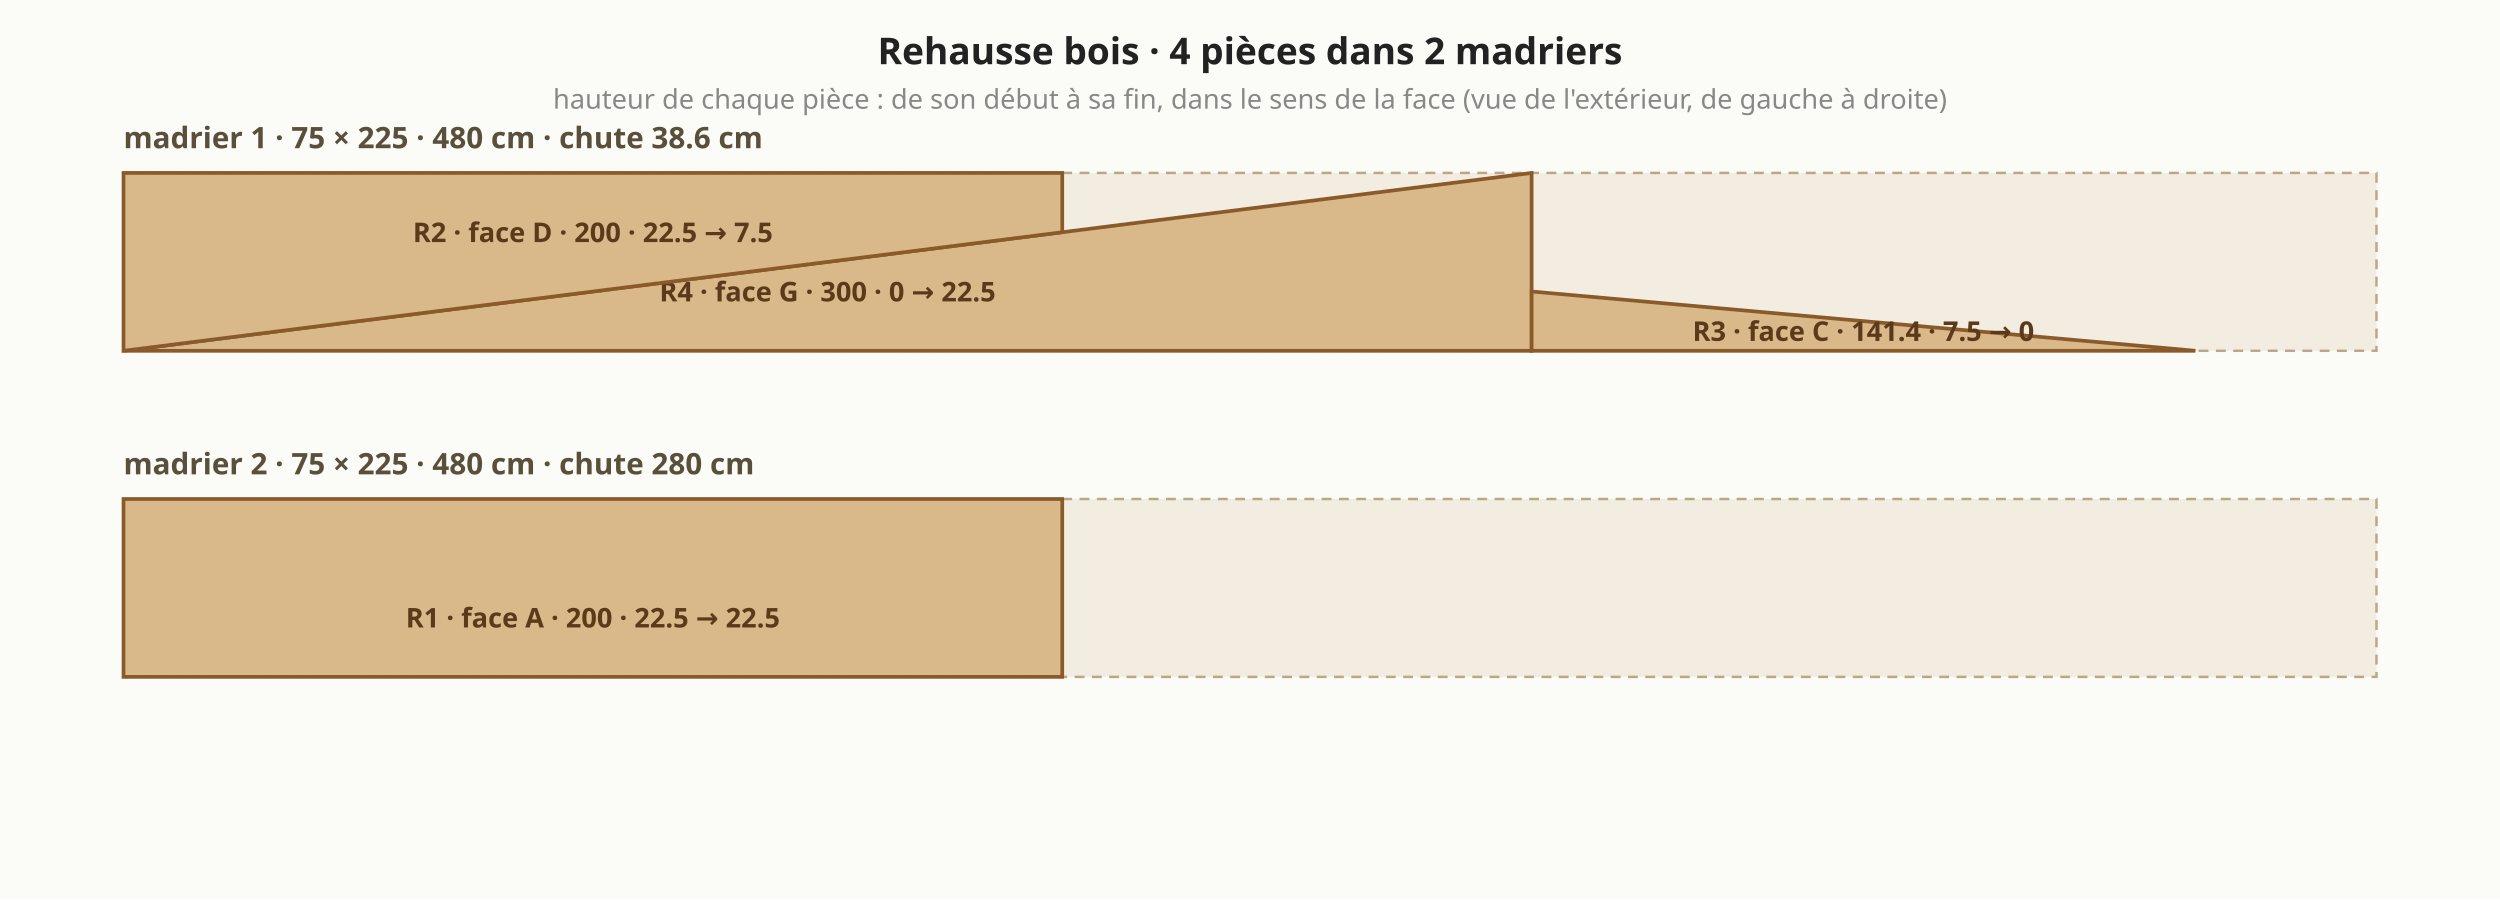
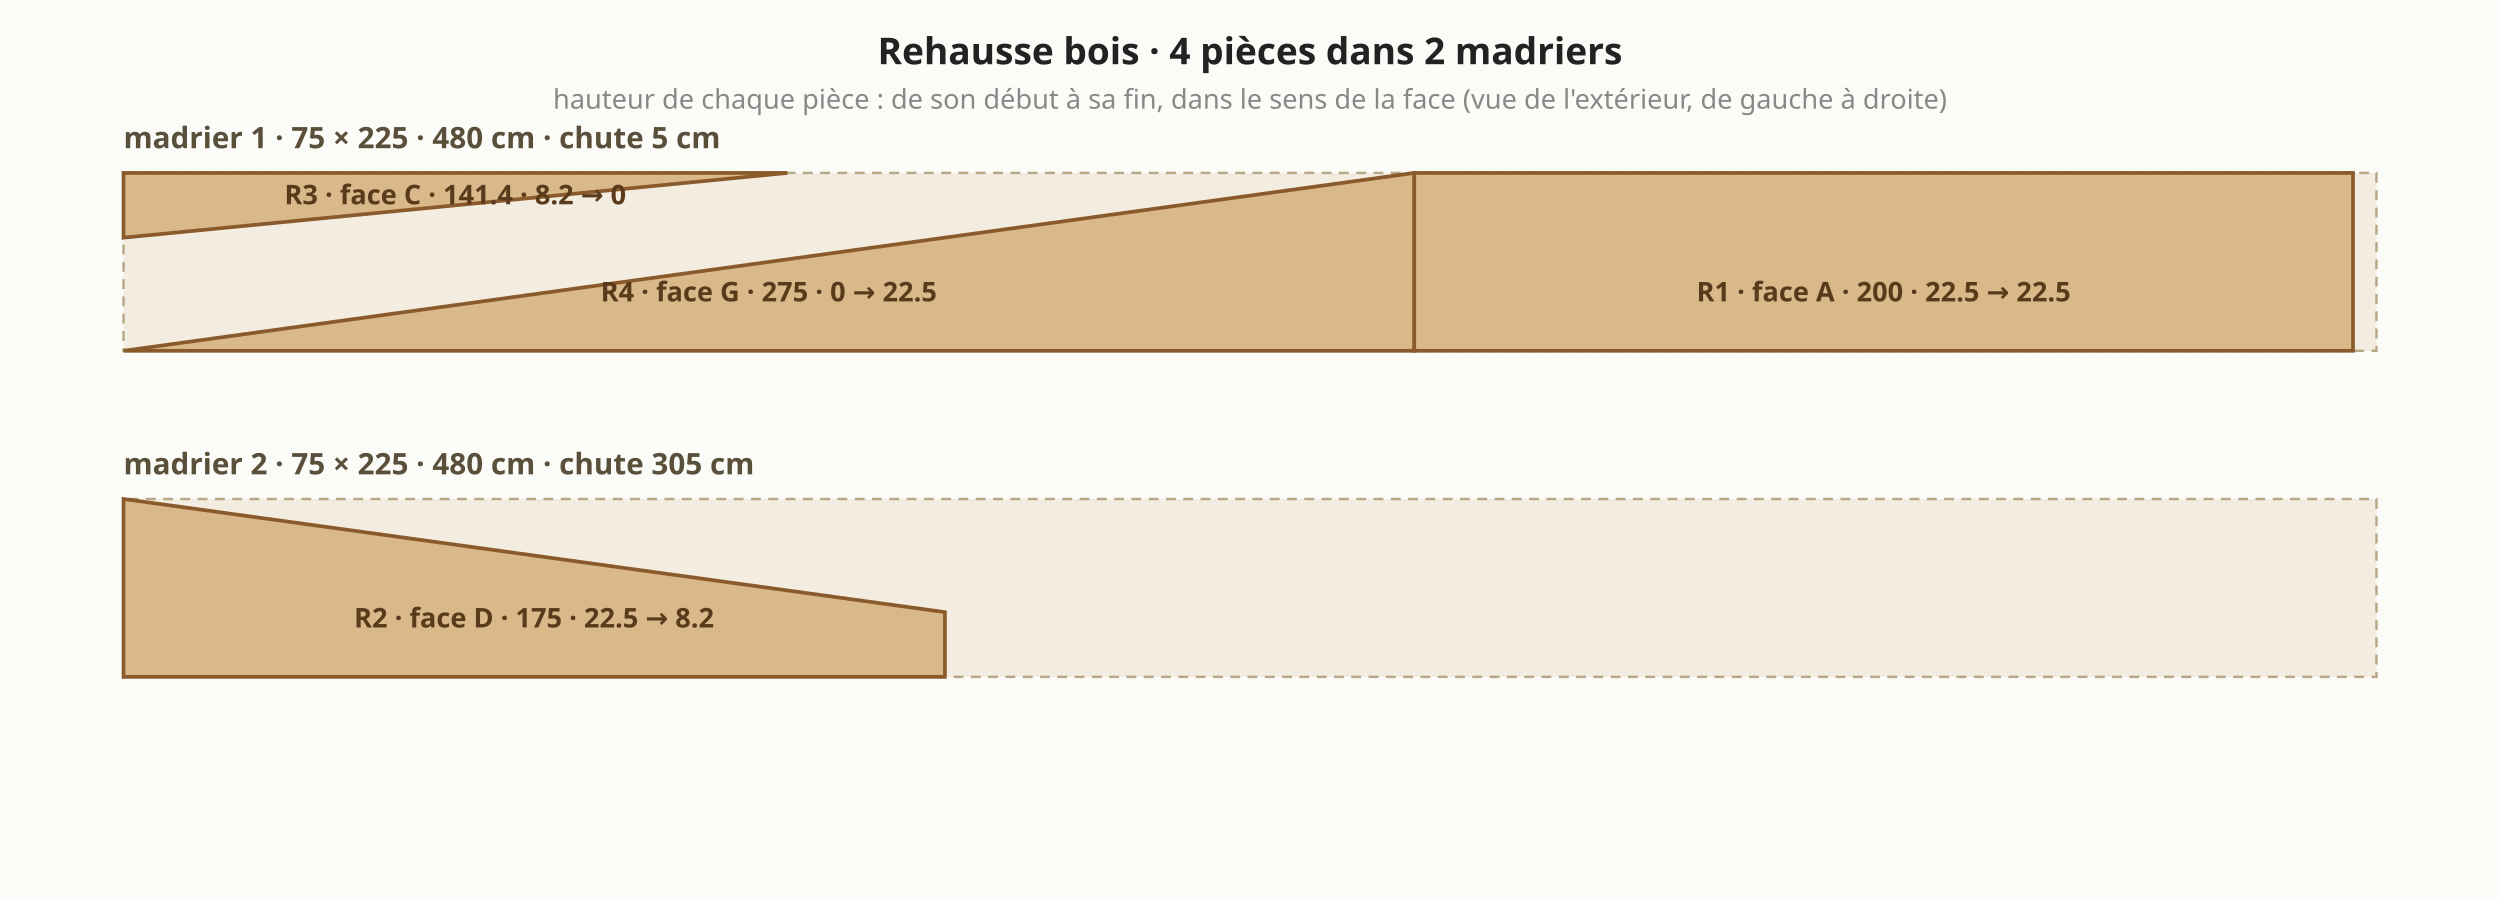
<svg xmlns="http://www.w3.org/2000/svg" viewBox="0 0 1012 364" font-family="system-ui,sans-serif" font-size="13">
  <rect width="1012" height="364" fill="#fbfbf8" />
-   <text x="50.0" y="60.0" text-anchor="start" fill="#5a4f3a" font-size="12" font-weight="bold">madrier 1 · 75 × 225 · 480 cm · chute 38.6 cm</text>
+   <text x="50.0" y="60.0" text-anchor="start" fill="#5a4f3a" font-size="12" font-weight="bold">madrier 1 · 75 × 225 · 480 cm · chute 5 cm</text>
  <polygon points="50.0,142.0 962.0,142.0 962.0,70.0 50.0,70.0" fill="#f3ece0" stroke="#b8a888" stroke-width="1" stroke-dasharray="4 3" />
-   <polygon points="50.0,142.0 620.0,142.0 620.0,70.0 50.0,142.0" fill="#d9b98a" stroke="#8a5a2b" stroke-width="1.5" />
-   <text x="335.0" y="122.0" text-anchor="middle" fill="#5a3a1a" font-size="11" font-weight="bold">R4 · face G · 300 · 0 → 22.5</text>
-   <polygon points="50.0,70.0 430.0,70.0 430.0,94.0 50.0,142.0" fill="#d9b98a" stroke="#8a5a2b" stroke-width="1.5" />
-   <text x="240.0" y="98.0" text-anchor="middle" fill="#5a3a1a" font-size="11" font-weight="bold">R2 · face D · 200 · 22.5 → 7.5</text>
-   <polygon points="620.0,142.0 888.7,142.0 888.7,142.0 620.0,118.0" fill="#d9b98a" stroke="#8a5a2b" stroke-width="1.5" />
-   <text x="754.3" y="138.0" text-anchor="middle" fill="#5a3a1a" font-size="11" font-weight="bold">R3 · face C · 141.4 · 7.5 → 0</text>
-   <text x="50.0" y="192.0" text-anchor="start" fill="#5a4f3a" font-size="12" font-weight="bold">madrier 2 · 75 × 225 · 480 cm · chute 280 cm</text>
+   <polygon points="50.0,142.0 572.5,142.0 572.5,70.0 50.0,142.0" fill="#d9b98a" stroke="#8a5a2b" stroke-width="1.5" />
+   <text x="311.2" y="122.0" text-anchor="middle" fill="#5a3a1a" font-size="11" font-weight="bold">R4 · face G · 275 · 0 → 22.5</text>
+   <polygon points="50.0,70.0 318.7,70.0 318.7,70.0 50.0,96.2" fill="#d9b98a" stroke="#8a5a2b" stroke-width="1.5" />
+   <text x="184.3" y="82.7" text-anchor="middle" fill="#5a3a1a" font-size="11" font-weight="bold">R3 · face C · 141.4 · 8.2 → 0</text>
+   <polygon points="572.5,142.0 952.5,142.0 952.5,70.0 572.5,70.0" fill="#d9b98a" stroke="#8a5a2b" stroke-width="1.5" />
+   <text x="762.5" y="122.0" text-anchor="middle" fill="#5a3a1a" font-size="11" font-weight="bold">R1 · face A · 200 · 22.5 → 22.5</text>
+   <text x="50.0" y="192.0" text-anchor="start" fill="#5a4f3a" font-size="12" font-weight="bold">madrier 2 · 75 × 225 · 480 cm · chute 305 cm</text>
  <polygon points="50.0,274.0 962.0,274.0 962.0,202.0 50.0,202.0" fill="#f3ece0" stroke="#b8a888" stroke-width="1" stroke-dasharray="4 3" />
-   <polygon points="50.0,274.0 430.0,274.0 430.0,202.0 50.0,202.0" fill="#d9b98a" stroke="#8a5a2b" stroke-width="1.5" />
-   <text x="240.0" y="254.0" text-anchor="middle" fill="#5a3a1a" font-size="11" font-weight="bold">R1 · face A · 200 · 22.5 → 22.5</text>
+   <polygon points="50.0,274.0 382.5,274.0 382.5,247.8 50.0,202.0" fill="#d9b98a" stroke="#8a5a2b" stroke-width="1.5" />
+   <text x="216.2" y="254.0" text-anchor="middle" fill="#5a3a1a" font-size="11" font-weight="bold">R2 · face D · 175 · 22.5 → 8.2</text>
  <text x="506.0" y="26.0" text-anchor="middle" fill="#222" font-size="15" font-weight="bold">Rehausse bois · 4 pièces dans 2 madriers</text>
  <text x="506.0" y="44.0" text-anchor="middle" fill="#888" font-size="11" font-weight="normal">hauteur de chaque pièce : de son début à sa fin, dans le sens de la face (vue de l'extérieur, de gauche à droite)</text>
</svg>
